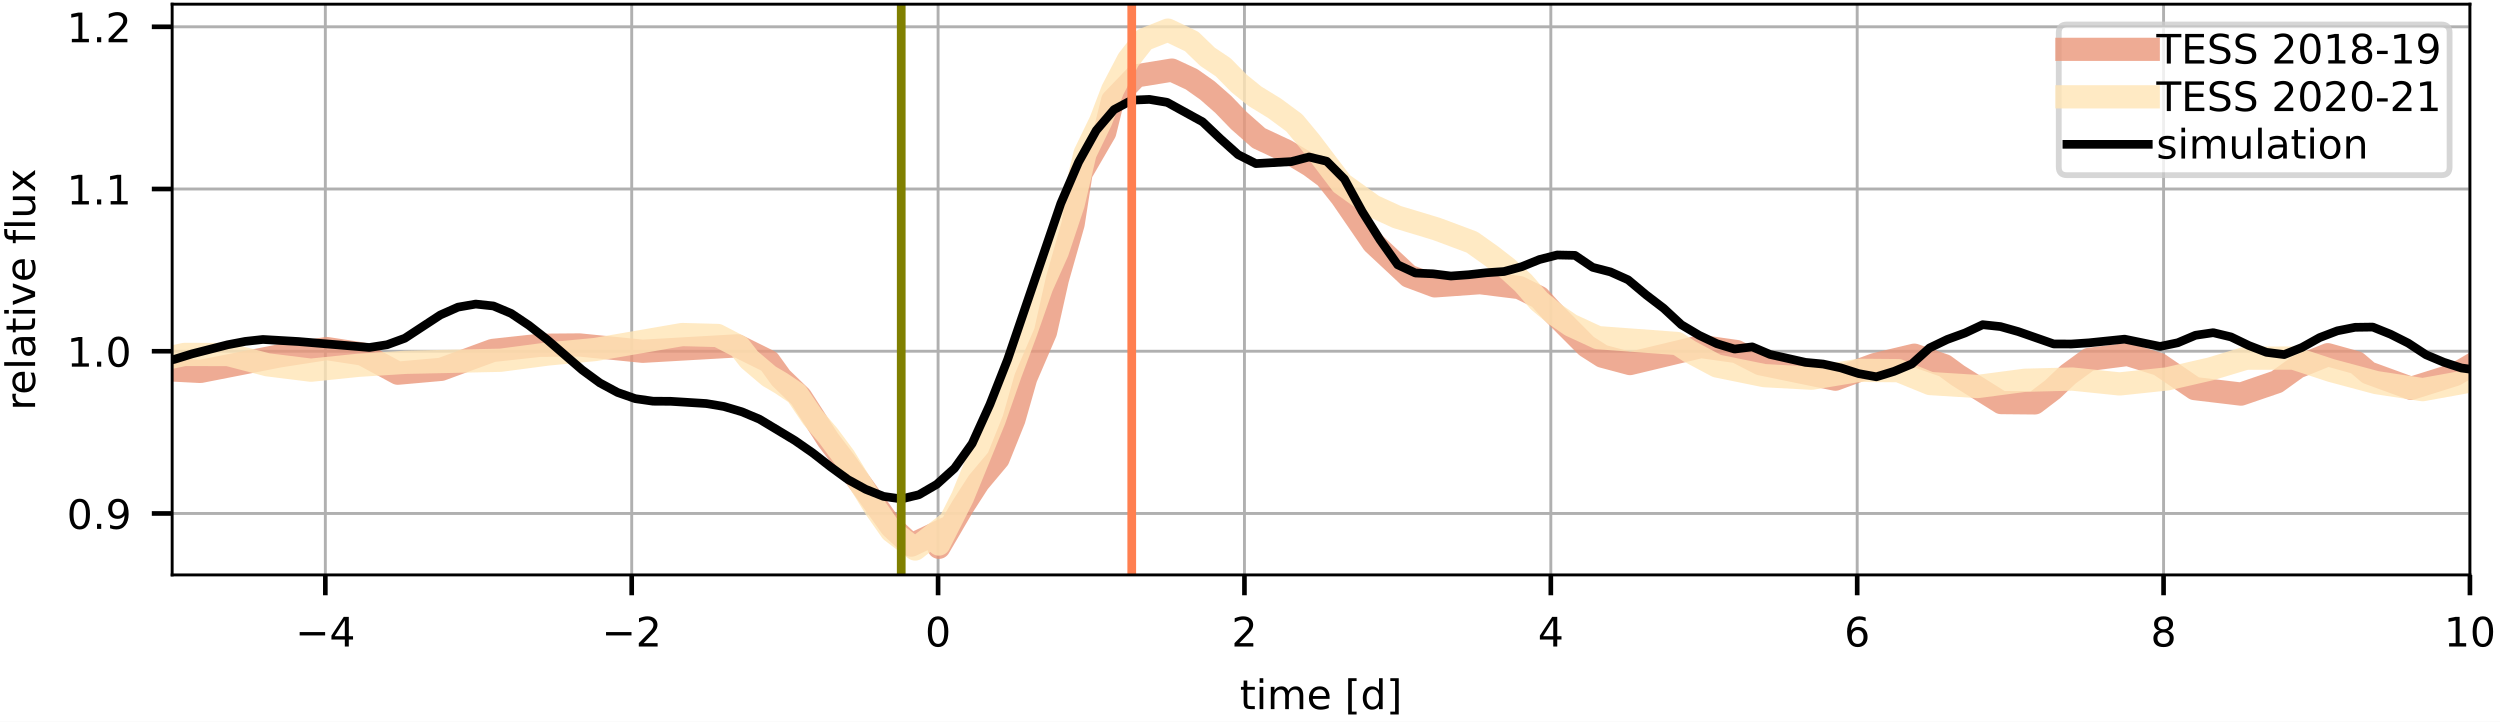
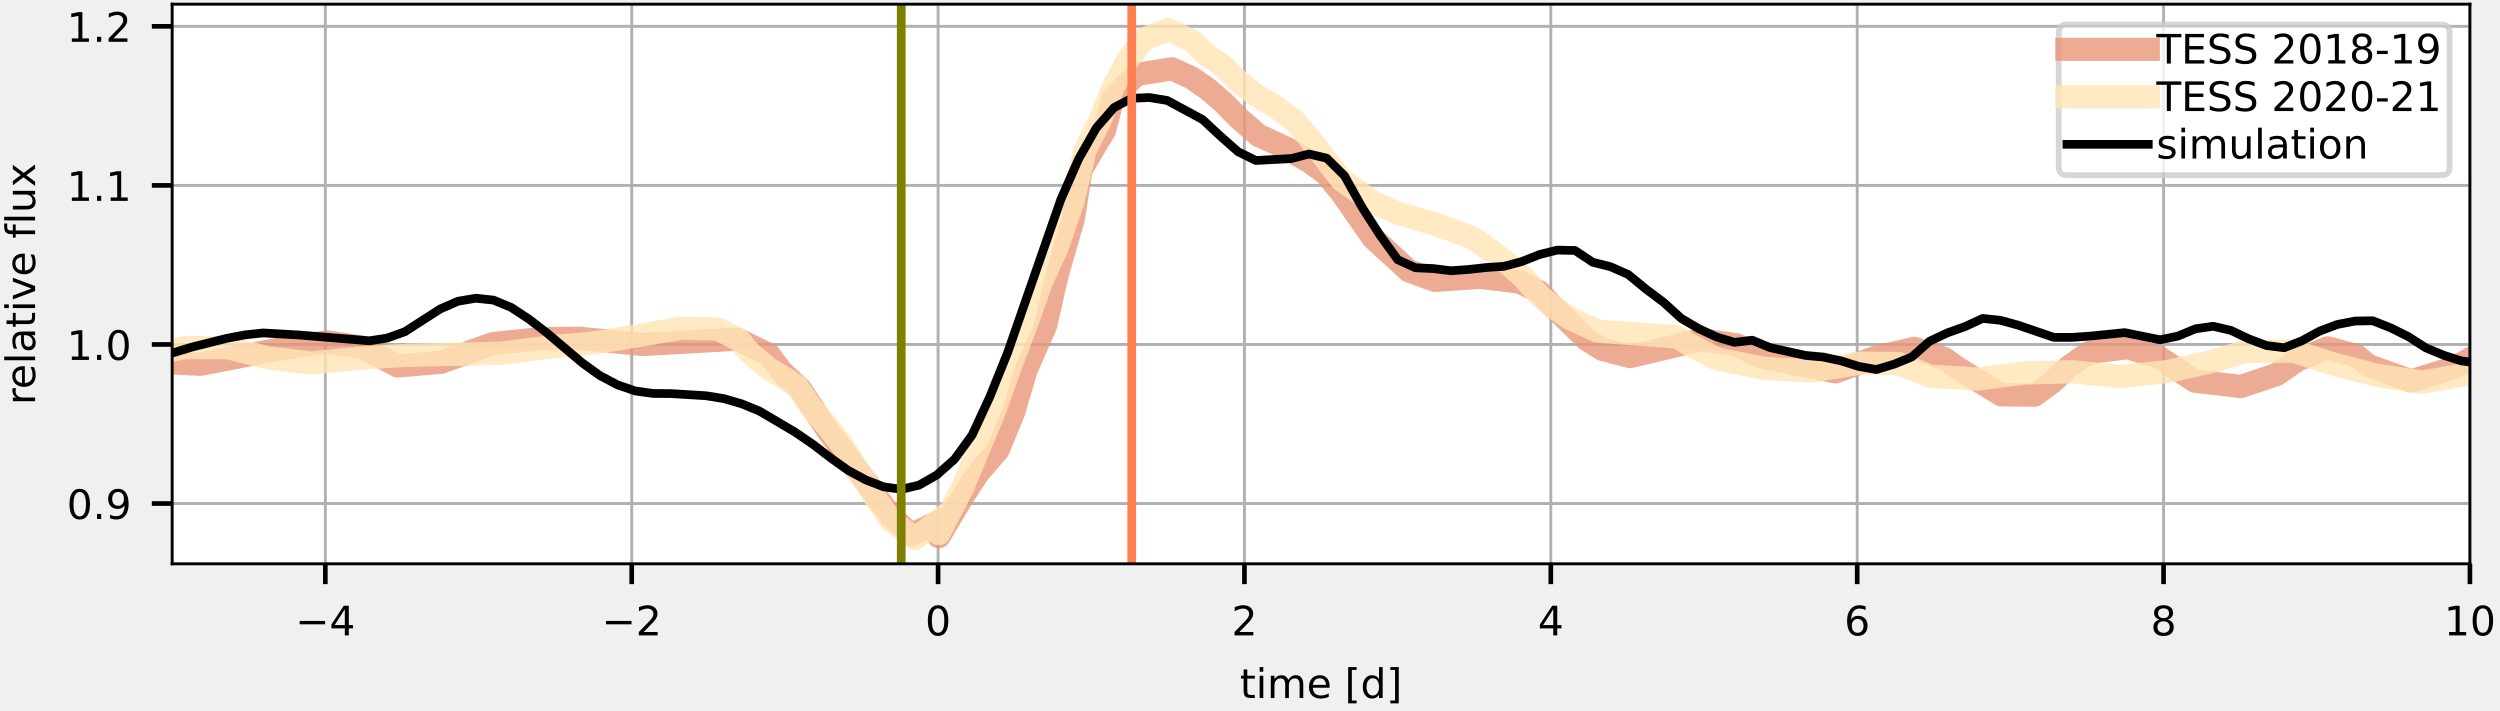
- <svg xmlns="http://www.w3.org/2000/svg" xmlns:xlink="http://www.w3.org/1999/xlink" width="430.234pt" height="124.21pt" viewBox="0 0 430.234 124.21" version="1.1">
+ <svg xmlns="http://www.w3.org/2000/svg" xmlns:xlink="http://www.w3.org/1999/xlink" width="430.234pt" height="122.296pt" viewBox="0 0 430.234 122.296" version="1.1">
  <defs>
    <style type="text/css">*{stroke-linejoin: round; stroke-linecap: butt}</style>
  </defs>
  <g id="figure_1">
    <g id="patch_1">
-       <path d="M 0 124.21  L 430.234 124.21  L 430.234 0  L 0 0  z " style="fill: #ffffff" />
+       <path d="M 0 122.296  L 430.234 122.296  L 430.234 0  L 0 0  L 0 122.296  z " style="fill: none" />
    </g>
    <g id="axes_1">
      <g id="patch_2">
-         <path d="M 29.627 98.94  L 425.06 98.94  L 425.06 0.72  L 29.627 0.72  z " style="fill: #ffffff" />
+         <path d="M 29.627 97.027  L 425.06 97.027  L 425.06 0.72  L 29.627 0.72  z " style="fill: #ffffff" />
      </g>
      <g id="matplotlib.axis_1">
        <g id="xtick_1">
          <g id="line2d_1">
-             <path d="M 55.989 98.94  L 55.989 0.72  " clip-path="url(#pe38340021d)" style="fill: none; stroke: #b0b0b0; stroke-width: 0.5; stroke-linecap: square" />
+             <path d="M 55.989 97.027  L 55.989 0.72  " clip-path="url(#pa083cf93aa)" style="fill: none; stroke: #b0b0b0; stroke-width: 0.5; stroke-linecap: square" />
          </g>
          <g id="line2d_2">
            <defs>
-               <path id="me017153f04" d="M 0 0  L 0 3.5  " style="stroke: #000000; stroke-width: 0.8" />
-             </defs>
-             <g>
-               <use xlink:href="#me017153f04" x="55.989" y="98.94" style="stroke: #000000; stroke-width: 0.8" />
+               <path id="m43f99564e6" d="M 0 0  L 0 3.5  " style="stroke: #000000; stroke-width: 0.8" />
+             </defs>
+             <g>
+               <use xlink:href="#m43f99564e6" x="55.989" y="97.027" style="stroke: #000000; stroke-width: 0.8" />
            </g>
          </g>
          <g id="text_1">
-             <g transform="translate(50.82931 111.2594) scale(0.07 -0.07)">
+             <g transform="translate(50.82931 109.346) scale(0.07 -0.07)">
              <defs>
                <path id="DejaVuSans-2212" d="M 678 2272  L 4684 2272  L 4684 1741  L 678 1741  L 678 2272  z " transform="scale(0.015625)" />
                <path id="DejaVuSans-34" d="M 2419 4116  L 825 1625  L 2419 1625  L 2419 4116  z M 2253 4666  L 3047 4666  L 3047 1625  L 3713 1625  L 3713 1100  L 3047 1100  L 3047 0  L 2419 0  L 2419 1100  L 313 1100  L 313 1709  L 2253 4666  z " transform="scale(0.015625)" />
              </defs>
              <use xlink:href="#DejaVuSans-2212" />
              <use xlink:href="#DejaVuSans-34" x="83.789" />
            </g>
          </g>
        </g>
        <g id="xtick_2">
          <g id="line2d_3">
-             <path d="M 108.713 98.94  L 108.713 0.72  " clip-path="url(#pe38340021d)" style="fill: none; stroke: #b0b0b0; stroke-width: 0.5; stroke-linecap: square" />
+             <path d="M 108.713 97.027  L 108.713 0.72  " clip-path="url(#pa083cf93aa)" style="fill: none; stroke: #b0b0b0; stroke-width: 0.5; stroke-linecap: square" />
          </g>
          <g id="line2d_4">
            <g>
-               <use xlink:href="#me017153f04" x="108.713" y="98.94" style="stroke: #000000; stroke-width: 0.8" />
+               <use xlink:href="#m43f99564e6" x="108.713" y="97.027" style="stroke: #000000; stroke-width: 0.8" />
            </g>
          </g>
          <g id="text_2">
-             <g transform="translate(103.5537 111.2594) scale(0.07 -0.07)">
+             <g transform="translate(103.5537 109.346) scale(0.07 -0.07)">
              <defs>
                <path id="DejaVuSans-32" d="M 1228 531  L 3431 531  L 3431 0  L 469 0  L 469 531  Q 828 903 1448 1529  Q 2069 2156 2228 2338  Q 2531 2678 2651 2914  Q 2772 3150 2772 3378  Q 2772 3750 2511 3984  Q 2250 4219 1831 4219  Q 1534 4219 1204 4116  Q 875 4013 500 3803  L 500 4441  Q 881 4594 1212 4672  Q 1544 4750 1819 4750  Q 2544 4750 2975 4387  Q 3406 4025 3406 3419  Q 3406 3131 3298 2873  Q 3191 2616 2906 2266  Q 2828 2175 2409 1742  Q 1991 1309 1228 531  z " transform="scale(0.015625)" />
              </defs>
              <use xlink:href="#DejaVuSans-2212" />
              <use xlink:href="#DejaVuSans-32" x="83.789" />
            </g>
          </g>
        </g>
        <g id="xtick_3">
          <g id="line2d_5">
-             <path d="M 161.438 98.94  L 161.438 0.72  " clip-path="url(#pe38340021d)" style="fill: none; stroke: #b0b0b0; stroke-width: 0.5; stroke-linecap: square" />
+             <path d="M 161.438 97.027  L 161.438 0.72  " clip-path="url(#pa083cf93aa)" style="fill: none; stroke: #b0b0b0; stroke-width: 0.5; stroke-linecap: square" />
          </g>
          <g id="line2d_6">
            <g>
-               <use xlink:href="#me017153f04" x="161.438" y="98.94" style="stroke: #000000; stroke-width: 0.8" />
+               <use xlink:href="#m43f99564e6" x="161.438" y="97.027" style="stroke: #000000; stroke-width: 0.8" />
            </g>
          </g>
          <g id="text_3">
-             <g transform="translate(159.211 111.2594) scale(0.07 -0.07)">
+             <g transform="translate(159.211 109.346) scale(0.07 -0.07)">
              <defs>
                <path id="DejaVuSans-30" d="M 2034 4250  Q 1547 4250 1301 3770  Q 1056 3291 1056 2328  Q 1056 1369 1301 889  Q 1547 409 2034 409  Q 2525 409 2770 889  Q 3016 1369 3016 2328  Q 3016 3291 2770 3770  Q 2525 4250 2034 4250  z M 2034 4750  Q 2819 4750 3233 4129  Q 3647 3509 3647 2328  Q 3647 1150 3233 529  Q 2819 -91 2034 -91  Q 1250 -91 836 529  Q 422 1150 422 2328  Q 422 3509 836 4129  Q 1250 4750 2034 4750  z " transform="scale(0.015625)" />
              </defs>
              <use xlink:href="#DejaVuSans-30" />
            </g>
          </g>
        </g>
        <g id="xtick_4">
          <g id="line2d_7">
-             <path d="M 214.162 98.94  L 214.162 0.72  " clip-path="url(#pe38340021d)" style="fill: none; stroke: #b0b0b0; stroke-width: 0.5; stroke-linecap: square" />
+             <path d="M 214.162 97.027  L 214.162 0.72  " clip-path="url(#pa083cf93aa)" style="fill: none; stroke: #b0b0b0; stroke-width: 0.5; stroke-linecap: square" />
          </g>
          <g id="line2d_8">
            <g>
-               <use xlink:href="#me017153f04" x="214.162" y="98.94" style="stroke: #000000; stroke-width: 0.8" />
+               <use xlink:href="#m43f99564e6" x="214.162" y="97.027" style="stroke: #000000; stroke-width: 0.8" />
            </g>
          </g>
          <g id="text_4">
-             <g transform="translate(211.9354 111.2594) scale(0.07 -0.07)">
+             <g transform="translate(211.9354 109.346) scale(0.07 -0.07)">
              <use xlink:href="#DejaVuSans-32" />
            </g>
          </g>
        </g>
        <g id="xtick_5">
          <g id="line2d_9">
-             <path d="M 266.887 98.94  L 266.887 0.72  " clip-path="url(#pe38340021d)" style="fill: none; stroke: #b0b0b0; stroke-width: 0.5; stroke-linecap: square" />
+             <path d="M 266.887 97.027  L 266.887 0.72  " clip-path="url(#pa083cf93aa)" style="fill: none; stroke: #b0b0b0; stroke-width: 0.5; stroke-linecap: square" />
          </g>
          <g id="line2d_10">
            <g>
-               <use xlink:href="#me017153f04" x="266.887" y="98.94" style="stroke: #000000; stroke-width: 0.8" />
+               <use xlink:href="#m43f99564e6" x="266.887" y="97.027" style="stroke: #000000; stroke-width: 0.8" />
            </g>
          </g>
          <g id="text_5">
-             <g transform="translate(264.6598 111.2594) scale(0.07 -0.07)">
+             <g transform="translate(264.6598 109.346) scale(0.07 -0.07)">
              <use xlink:href="#DejaVuSans-34" />
            </g>
          </g>
        </g>
        <g id="xtick_6">
          <g id="line2d_11">
-             <path d="M 319.611 98.94  L 319.611 0.72  " clip-path="url(#pe38340021d)" style="fill: none; stroke: #b0b0b0; stroke-width: 0.5; stroke-linecap: square" />
+             <path d="M 319.611 97.027  L 319.611 0.72  " clip-path="url(#pa083cf93aa)" style="fill: none; stroke: #b0b0b0; stroke-width: 0.5; stroke-linecap: square" />
          </g>
          <g id="line2d_12">
            <g>
-               <use xlink:href="#me017153f04" x="319.611" y="98.94" style="stroke: #000000; stroke-width: 0.8" />
+               <use xlink:href="#m43f99564e6" x="319.611" y="97.027" style="stroke: #000000; stroke-width: 0.8" />
            </g>
          </g>
          <g id="text_6">
-             <g transform="translate(317.3843 111.2594) scale(0.07 -0.07)">
+             <g transform="translate(317.3843 109.346) scale(0.07 -0.07)">
              <defs>
                <path id="DejaVuSans-36" d="M 2113 2584  Q 1688 2584 1439 2293  Q 1191 2003 1191 1497  Q 1191 994 1439 701  Q 1688 409 2113 409  Q 2538 409 2786 701  Q 3034 994 3034 1497  Q 3034 2003 2786 2293  Q 2538 2584 2113 2584  z M 3366 4563  L 3366 3988  Q 3128 4100 2886 4159  Q 2644 4219 2406 4219  Q 1781 4219 1451 3797  Q 1122 3375 1075 2522  Q 1259 2794 1537 2939  Q 1816 3084 2150 3084  Q 2853 3084 3261 2657  Q 3669 2231 3669 1497  Q 3669 778 3244 343  Q 2819 -91 2113 -91  Q 1303 -91 875 529  Q 447 1150 447 2328  Q 447 3434 972 4092  Q 1497 4750 2381 4750  Q 2619 4750 2861 4703  Q 3103 4656 3366 4563  z " transform="scale(0.015625)" />
              </defs>
              <use xlink:href="#DejaVuSans-36" />
            </g>
          </g>
        </g>
        <g id="xtick_7">
          <g id="line2d_13">
-             <path d="M 372.336 98.94  L 372.336 0.72  " clip-path="url(#pe38340021d)" style="fill: none; stroke: #b0b0b0; stroke-width: 0.5; stroke-linecap: square" />
+             <path d="M 372.336 97.027  L 372.336 0.72  " clip-path="url(#pa083cf93aa)" style="fill: none; stroke: #b0b0b0; stroke-width: 0.5; stroke-linecap: square" />
          </g>
          <g id="line2d_14">
            <g>
-               <use xlink:href="#me017153f04" x="372.336" y="98.94" style="stroke: #000000; stroke-width: 0.8" />
+               <use xlink:href="#m43f99564e6" x="372.336" y="97.027" style="stroke: #000000; stroke-width: 0.8" />
            </g>
          </g>
          <g id="text_7">
-             <g transform="translate(370.1087 111.2594) scale(0.07 -0.07)">
+             <g transform="translate(370.1087 109.346) scale(0.07 -0.07)">
              <defs>
                <path id="DejaVuSans-38" d="M 2034 2216  Q 1584 2216 1326 1975  Q 1069 1734 1069 1313  Q 1069 891 1326 650  Q 1584 409 2034 409  Q 2484 409 2743 651  Q 3003 894 3003 1313  Q 3003 1734 2745 1975  Q 2488 2216 2034 2216  z M 1403 2484  Q 997 2584 770 2862  Q 544 3141 544 3541  Q 544 4100 942 4425  Q 1341 4750 2034 4750  Q 2731 4750 3128 4425  Q 3525 4100 3525 3541  Q 3525 3141 3298 2862  Q 3072 2584 2669 2484  Q 3125 2378 3379 2068  Q 3634 1759 3634 1313  Q 3634 634 3220 271  Q 2806 -91 2034 -91  Q 1263 -91 848 271  Q 434 634 434 1313  Q 434 1759 690 2068  Q 947 2378 1403 2484  z M 1172 3481  Q 1172 3119 1398 2916  Q 1625 2713 2034 2713  Q 2441 2713 2670 2916  Q 2900 3119 2900 3481  Q 2900 3844 2670 4047  Q 2441 4250 2034 4250  Q 1625 4250 1398 4047  Q 1172 3844 1172 3481  z " transform="scale(0.015625)" />
              </defs>
              <use xlink:href="#DejaVuSans-38" />
            </g>
          </g>
        </g>
        <g id="xtick_8">
          <g id="line2d_15">
-             <path d="M 425.06 98.94  L 425.06 0.72  " clip-path="url(#pe38340021d)" style="fill: none; stroke: #b0b0b0; stroke-width: 0.5; stroke-linecap: square" />
+             <path d="M 425.06 97.027  L 425.06 0.72  " clip-path="url(#pa083cf93aa)" style="fill: none; stroke: #b0b0b0; stroke-width: 0.5; stroke-linecap: square" />
          </g>
          <g id="line2d_16">
            <g>
-               <use xlink:href="#me017153f04" x="425.06" y="98.94" style="stroke: #000000; stroke-width: 0.8" />
+               <use xlink:href="#m43f99564e6" x="425.06" y="97.027" style="stroke: #000000; stroke-width: 0.8" />
            </g>
          </g>
          <g id="text_8">
-             <g transform="translate(420.6062 111.2594) scale(0.07 -0.07)">
+             <g transform="translate(420.6062 109.346) scale(0.07 -0.07)">
              <defs>
                <path id="DejaVuSans-31" d="M 794 531  L 1825 531  L 1825 4091  L 703 3866  L 703 4441  L 1819 4666  L 2450 4666  L 2450 531  L 3481 531  L 3481 0  L 794 0  L 794 531  z " transform="scale(0.015625)" />
              </defs>
              <use xlink:href="#DejaVuSans-31" />
              <use xlink:href="#DejaVuSans-30" x="63.623" />
            </g>
          </g>
        </g>
        <g id="text_9">
-           <g transform="translate(213.3708 122.0341) scale(0.07 -0.07)">
+           <g transform="translate(213.3708 120.1207) scale(0.07 -0.07)">
            <defs>
              <path id="DejaVuSans-74" d="M 1172 4494  L 1172 3500  L 2356 3500  L 2356 3053  L 1172 3053  L 1172 1153  Q 1172 725 1289 603  Q 1406 481 1766 481  L 2356 481  L 2356 0  L 1766 0  Q 1100 0 847 248  Q 594 497 594 1153  L 594 3053  L 172 3053  L 172 3500  L 594 3500  L 594 4494  L 1172 4494  z " transform="scale(0.015625)" />
              <path id="DejaVuSans-69" d="M 603 3500  L 1178 3500  L 1178 0  L 603 0  L 603 3500  z M 603 4863  L 1178 4863  L 1178 4134  L 603 4134  L 603 4863  z " transform="scale(0.015625)" />
              <path id="DejaVuSans-6d" d="M 3328 2828  Q 3544 3216 3844 3400  Q 4144 3584 4550 3584  Q 5097 3584 5394 3201  Q 5691 2819 5691 2113  L 5691 0  L 5113 0  L 5113 2094  Q 5113 2597 4934 2840  Q 4756 3084 4391 3084  Q 3944 3084 3684 2787  Q 3425 2491 3425 1978  L 3425 0  L 2847 0  L 2847 2094  Q 2847 2600 2669 2842  Q 2491 3084 2119 3084  Q 1678 3084 1418 2786  Q 1159 2488 1159 1978  L 1159 0  L 581 0  L 581 3500  L 1159 3500  L 1159 2956  Q 1356 3278 1631 3431  Q 1906 3584 2284 3584  Q 2666 3584 2933 3390  Q 3200 3197 3328 2828  z " transform="scale(0.015625)" />
              <path id="DejaVuSans-65" d="M 3597 1894  L 3597 1613  L 953 1613  Q 991 1019 1311 708  Q 1631 397 2203 397  Q 2534 397 2845 478  Q 3156 559 3463 722  L 3463 178  Q 3153 47 2828 -22  Q 2503 -91 2169 -91  Q 1331 -91 842 396  Q 353 884 353 1716  Q 353 2575 817 3079  Q 1281 3584 2069 3584  Q 2775 3584 3186 3129  Q 3597 2675 3597 1894  z M 3022 2063  Q 3016 2534 2758 2815  Q 2500 3097 2075 3097  Q 1594 3097 1305 2825  Q 1016 2553 972 2059  L 3022 2063  z " transform="scale(0.015625)" />
              <path id="DejaVuSans-20" transform="scale(0.015625)" />
              <path id="DejaVuSans-5b" d="M 550 4863  L 1875 4863  L 1875 4416  L 1125 4416  L 1125 -397  L 1875 -397  L 1875 -844  L 550 -844  L 550 4863  z " transform="scale(0.015625)" />
              <path id="DejaVuSans-64" d="M 2906 2969  L 2906 4863  L 3481 4863  L 3481 0  L 2906 0  L 2906 525  Q 2725 213 2448 61  Q 2172 -91 1784 -91  Q 1150 -91 751 415  Q 353 922 353 1747  Q 353 2572 751 3078  Q 1150 3584 1784 3584  Q 2172 3584 2448 3432  Q 2725 3281 2906 2969  z M 947 1747  Q 947 1113 1208 752  Q 1469 391 1925 391  Q 2381 391 2643 752  Q 2906 1113 2906 1747  Q 2906 2381 2643 2742  Q 2381 3103 1925 3103  Q 1469 3103 1208 2742  Q 947 2381 947 1747  z " transform="scale(0.015625)" />
              <path id="DejaVuSans-5d" d="M 1947 4863  L 1947 -844  L 622 -844  L 622 -397  L 1369 -397  L 1369 4416  L 622 4416  L 622 4863  L 1947 4863  z " transform="scale(0.015625)" />
            </defs>
            <use xlink:href="#DejaVuSans-74" />
            <use xlink:href="#DejaVuSans-69" x="39.209" />
            <use xlink:href="#DejaVuSans-6d" x="66.992" />
            <use xlink:href="#DejaVuSans-65" x="164.404" />
            <use xlink:href="#DejaVuSans-20" x="225.928" />
            <use xlink:href="#DejaVuSans-5b" x="257.715" />
            <use xlink:href="#DejaVuSans-64" x="296.729" />
            <use xlink:href="#DejaVuSans-5d" x="360.205" />
          </g>
        </g>
      </g>
      <g id="matplotlib.axis_2">
        <g id="ytick_1">
          <g id="line2d_17">
-             <path d="M 29.627 88.361  L 425.06 88.361  " clip-path="url(#pe38340021d)" style="fill: none; stroke: #b0b0b0; stroke-width: 0.5; stroke-linecap: square" />
+             <path d="M 29.627 86.653  L 425.06 86.653  " clip-path="url(#pa083cf93aa)" style="fill: none; stroke: #b0b0b0; stroke-width: 0.5; stroke-linecap: square" />
          </g>
          <g id="line2d_18">
            <defs>
-               <path id="m026e26e208" d="M 0 0  L -3.5 0  " style="stroke: #000000; stroke-width: 0.8" />
-             </defs>
-             <g>
-               <use xlink:href="#m026e26e208" x="29.627" y="88.361" style="stroke: #000000; stroke-width: 0.8" />
+               <path id="m5608a34078" d="M 0 0  L -3.5 0  " style="stroke: #000000; stroke-width: 0.8" />
+             </defs>
+             <g>
+               <use xlink:href="#m5608a34078" x="29.627" y="86.653" style="stroke: #000000; stroke-width: 0.8" />
            </g>
          </g>
          <g id="text_10">
-             <g transform="translate(11.49469 91.02003) scale(0.07 -0.07)">
+             <g transform="translate(11.49469 89.31275) scale(0.07 -0.07)">
              <defs>
                <path id="DejaVuSans-2e" d="M 684 794  L 1344 794  L 1344 0  L 684 0  L 684 794  z " transform="scale(0.015625)" />
                <path id="DejaVuSans-39" d="M 703 97  L 703 672  Q 941 559 1184 500  Q 1428 441 1663 441  Q 2288 441 2617 861  Q 2947 1281 2994 2138  Q 2813 1869 2534 1725  Q 2256 1581 1919 1581  Q 1219 1581 811 2004  Q 403 2428 403 3163  Q 403 3881 828 4315  Q 1253 4750 1959 4750  Q 2769 4750 3195 4129  Q 3622 3509 3622 2328  Q 3622 1225 3098 567  Q 2575 -91 1691 -91  Q 1453 -91 1209 -44  Q 966 3 703 97  z M 1959 2075  Q 2384 2075 2632 2365  Q 2881 2656 2881 3163  Q 2881 3666 2632 3958  Q 2384 4250 1959 4250  Q 1534 4250 1286 3958  Q 1038 3666 1038 3163  Q 1038 2656 1286 2365  Q 1534 2075 1959 2075  z " transform="scale(0.015625)" />
              </defs>
              <use xlink:href="#DejaVuSans-30" />
              <use xlink:href="#DejaVuSans-2e" x="63.623" />
              <use xlink:href="#DejaVuSans-39" x="95.41" />
            </g>
          </g>
        </g>
        <g id="ytick_2">
          <g id="line2d_19">
-             <path d="M 29.627 60.444  L 425.06 60.444  " clip-path="url(#pe38340021d)" style="fill: none; stroke: #b0b0b0; stroke-width: 0.5; stroke-linecap: square" />
+             <path d="M 29.627 59.28  L 425.06 59.28  " clip-path="url(#pa083cf93aa)" style="fill: none; stroke: #b0b0b0; stroke-width: 0.5; stroke-linecap: square" />
          </g>
          <g id="line2d_20">
            <g>
-               <use xlink:href="#m026e26e208" x="29.627" y="60.444" style="stroke: #000000; stroke-width: 0.8" />
+               <use xlink:href="#m5608a34078" x="29.627" y="59.28" style="stroke: #000000; stroke-width: 0.8" />
            </g>
          </g>
          <g id="text_11">
-             <g transform="translate(11.49469 63.10303) scale(0.07 -0.07)">
+             <g transform="translate(11.49469 61.93958) scale(0.07 -0.07)">
              <use xlink:href="#DejaVuSans-31" />
              <use xlink:href="#DejaVuSans-2e" x="63.623" />
              <use xlink:href="#DejaVuSans-30" x="95.41" />
            </g>
          </g>
        </g>
        <g id="ytick_3">
          <g id="line2d_21">
-             <path d="M 29.627 32.527  L 425.06 32.527  " clip-path="url(#pe38340021d)" style="fill: none; stroke: #b0b0b0; stroke-width: 0.5; stroke-linecap: square" />
+             <path d="M 29.627 31.907  L 425.06 31.907  " clip-path="url(#pa083cf93aa)" style="fill: none; stroke: #b0b0b0; stroke-width: 0.5; stroke-linecap: square" />
          </g>
          <g id="line2d_22">
            <g>
-               <use xlink:href="#m026e26e208" x="29.627" y="32.527" style="stroke: #000000; stroke-width: 0.8" />
+               <use xlink:href="#m5608a34078" x="29.627" y="31.907" style="stroke: #000000; stroke-width: 0.8" />
            </g>
          </g>
          <g id="text_12">
-             <g transform="translate(11.49469 35.18603) scale(0.07 -0.07)">
+             <g transform="translate(11.49469 34.56642) scale(0.07 -0.07)">
              <use xlink:href="#DejaVuSans-31" />
              <use xlink:href="#DejaVuSans-2e" x="63.623" />
              <use xlink:href="#DejaVuSans-31" x="95.41" />
            </g>
          </g>
        </g>
        <g id="ytick_4">
          <g id="line2d_23">
-             <path d="M 29.627 4.61  L 425.06 4.61  " clip-path="url(#pe38340021d)" style="fill: none; stroke: #b0b0b0; stroke-width: 0.5; stroke-linecap: square" />
+             <path d="M 29.627 4.534  L 425.06 4.534  " clip-path="url(#pa083cf93aa)" style="fill: none; stroke: #b0b0b0; stroke-width: 0.5; stroke-linecap: square" />
          </g>
          <g id="line2d_24">
            <g>
-               <use xlink:href="#m026e26e208" x="29.627" y="4.61" style="stroke: #000000; stroke-width: 0.8" />
+               <use xlink:href="#m5608a34078" x="29.627" y="4.534" style="stroke: #000000; stroke-width: 0.8" />
            </g>
          </g>
          <g id="text_13">
-             <g transform="translate(11.49469 7.269022) scale(0.07 -0.07)">
+             <g transform="translate(11.49469 7.193251) scale(0.07 -0.07)">
              <use xlink:href="#DejaVuSans-31" />
              <use xlink:href="#DejaVuSans-2e" x="63.623" />
              <use xlink:href="#DejaVuSans-32" x="95.41" />
            </g>
          </g>
        </g>
        <g id="text_14">
-           <g transform="translate(6.038906 70.63719) rotate(-90) scale(0.07 -0.07)">
+           <g transform="translate(6.038906 69.6805) rotate(-90) scale(0.07 -0.07)">
            <defs>
              <path id="DejaVuSans-72" d="M 2631 2963  Q 2534 3019 2420 3045  Q 2306 3072 2169 3072  Q 1681 3072 1420 2755  Q 1159 2438 1159 1844  L 1159 0  L 581 0  L 581 3500  L 1159 3500  L 1159 2956  Q 1341 3275 1631 3429  Q 1922 3584 2338 3584  Q 2397 3584 2469 3576  Q 2541 3569 2628 3553  L 2631 2963  z " transform="scale(0.015625)" />
              <path id="DejaVuSans-6c" d="M 603 4863  L 1178 4863  L 1178 0  L 603 0  L 603 4863  z " transform="scale(0.015625)" />
              <path id="DejaVuSans-61" d="M 2194 1759  Q 1497 1759 1228 1600  Q 959 1441 959 1056  Q 959 750 1161 570  Q 1363 391 1709 391  Q 2188 391 2477 730  Q 2766 1069 2766 1631  L 2766 1759  L 2194 1759  z M 3341 1997  L 3341 0  L 2766 0  L 2766 531  Q 2569 213 2275 61  Q 1981 -91 1556 -91  Q 1019 -91 701 211  Q 384 513 384 1019  Q 384 1609 779 1909  Q 1175 2209 1959 2209  L 2766 2209  L 2766 2266  Q 2766 2663 2505 2880  Q 2244 3097 1772 3097  Q 1472 3097 1187 3025  Q 903 2953 641 2809  L 641 3341  Q 956 3463 1253 3523  Q 1550 3584 1831 3584  Q 2591 3584 2966 3190  Q 3341 2797 3341 1997  z " transform="scale(0.015625)" />
              <path id="DejaVuSans-76" d="M 191 3500  L 800 3500  L 1894 563  L 2988 3500  L 3597 3500  L 2284 0  L 1503 0  L 191 3500  z " transform="scale(0.015625)" />
              <path id="DejaVuSans-66" d="M 2375 4863  L 2375 4384  L 1825 4384  Q 1516 4384 1395 4259  Q 1275 4134 1275 3809  L 1275 3500  L 2222 3500  L 2222 3053  L 1275 3053  L 1275 0  L 697 0  L 697 3053  L 147 3053  L 147 3500  L 697 3500  L 697 3744  Q 697 4328 969 4595  Q 1241 4863 1831 4863  L 2375 4863  z " transform="scale(0.015625)" />
              <path id="DejaVuSans-75" d="M 544 1381  L 544 3500  L 1119 3500  L 1119 1403  Q 1119 906 1312 657  Q 1506 409 1894 409  Q 2359 409 2629 706  Q 2900 1003 2900 1516  L 2900 3500  L 3475 3500  L 3475 0  L 2900 0  L 2900 538  Q 2691 219 2414 64  Q 2138 -91 1772 -91  Q 1169 -91 856 284  Q 544 659 544 1381  z M 1991 3584  L 1991 3584  z " transform="scale(0.015625)" />
              <path id="DejaVuSans-78" d="M 3513 3500  L 2247 1797  L 3578 0  L 2900 0  L 1881 1375  L 863 0  L 184 0  L 1544 1831  L 300 3500  L 978 3500  L 1906 2253  L 2834 3500  L 3513 3500  z " transform="scale(0.015625)" />
            </defs>
            <use xlink:href="#DejaVuSans-72" />
            <use xlink:href="#DejaVuSans-65" x="38.863" />
            <use xlink:href="#DejaVuSans-6c" x="100.387" />
            <use xlink:href="#DejaVuSans-61" x="128.17" />
            <use xlink:href="#DejaVuSans-74" x="189.449" />
            <use xlink:href="#DejaVuSans-69" x="228.658" />
            <use xlink:href="#DejaVuSans-76" x="256.441" />
            <use xlink:href="#DejaVuSans-65" x="315.621" />
            <use xlink:href="#DejaVuSans-20" x="377.145" />
            <use xlink:href="#DejaVuSans-66" x="408.932" />
            <use xlink:href="#DejaVuSans-6c" x="444.137" />
            <use xlink:href="#DejaVuSans-75" x="471.92" />
            <use xlink:href="#DejaVuSans-78" x="535.299" />
          </g>
        </g>
      </g>
      <g id="line2d_25">
-         <path d="M -1 63.103  L 5.939 64.669  L 12.056 63.779  L 18.172 62.279  L 26.328 63.497  L 34.483 63.919  L 48.076 61.249  L 56.231 59.984  L 62.348 60.921  L 68.465 64.224  L 75.94 63.558  L 84.776 60.311  L 92.931 59.421  L 99.727 59.363  L 110.601 60.452  L 126.912 59.515  L 132.349 62.209  L 134.388 65.044  L 137.786 68.323  L 142.544 75.726  L 145.262 79.287  L 153.418 90.672  L 156.816 93.811  L 162.932 90.906  L 161.573 94.186  L 165.651 87.205  L 168.369 82.988  L 171.768 78.935  L 174.486 72.189  L 176.525 65.044  L 179.923 57.149  L 181.962 48.083  L 184.68 38.525  L 186.04 29.81  L 190.117 22.782  L 191.477 17.301  L 195.554 13.056  L 201.671 12.065  L 205.069 13.646  L 207.788 15.567  L 210.506 17.957  L 213.225 20.768  L 216.623 23.766  L 221.38 25.996  L 225.458 28.452  L 228.176 30.466  L 230.895 33.887  L 236.332 41.805  L 242.448 47.521  L 246.934 49.198  L 254.682 48.645  L 261.478 49.489  L 264.876 51.175  L 266.915 53.424  L 273.032 59.562  L 275.75 61.295  L 280.507 62.565  L 292.741 59.632  L 298.857 60.499  L 302.935 62.594  L 315.848 65.254  L 322.644 62.748  L 329.44 61.127  L 334.651 62.935  L 336.916 64.599  L 344.392 69.279  L 350.169 69.335  L 353.227 67.011  L 355.946 64.435  L 359.48 61.858  L 366.14 60.998  L 371.577 62.701  L 377.694 66.871  L 385.655 67.821  L 391.83 65.709  L 395.364 63.169  L 400.607 61.044  L 405.558 62.42  L 407.597 64.153  L 414.937 66.833  L 422.549 64.444  L 425.947 62.455  L 431.234 60.877  L 431.234 60.877  " clip-path="url(#pe38340021d)" style="fill: none; stroke: #e9967a; stroke-opacity: 0.8; stroke-width: 4; stroke-linecap: square" />
+         <path d="M -1 61.888  L 5.939 63.423  L 12.056 62.55  L 18.172 61.08  L 26.328 62.275  L 34.483 62.688  L 48.076 60.069  L 56.231 58.829  L 62.348 59.748  L 68.465 62.987  L 75.94 62.334  L 84.776 59.151  L 92.931 58.278  L 99.727 58.22  L 110.601 59.288  L 126.912 58.37  L 132.349 61.011  L 134.388 63.791  L 137.786 67.006  L 142.544 74.265  L 145.262 77.756  L 153.418 88.92  L 156.816 91.998  L 162.932 89.149  L 161.573 92.365  L 165.651 85.52  L 168.369 81.386  L 171.768 77.412  L 174.486 70.796  L 176.525 63.791  L 179.923 56.05  L 181.962 47.16  L 184.68 37.789  L 186.04 29.244  L 190.117 22.353  L 191.477 16.978  L 195.554 12.816  L 201.671 11.844  L 205.069 13.394  L 207.788 15.278  L 210.506 17.621  L 213.225 20.377  L 216.623 23.317  L 221.38 25.503  L 225.458 27.911  L 228.176 29.887  L 230.895 33.24  L 236.332 41.004  L 242.448 46.609  L 246.934 48.254  L 254.682 47.712  L 261.478 48.538  L 264.876 50.192  L 266.915 52.397  L 273.032 58.416  L 275.75 60.115  L 280.507 61.36  L 292.741 58.484  L 298.857 59.334  L 302.935 61.389  L 315.848 63.997  L 322.644 61.539  L 329.44 59.95  L 334.651 61.723  L 336.916 63.354  L 344.392 67.944  L 350.169 67.999  L 353.227 65.72  L 355.946 63.193  L 359.48 60.667  L 366.14 59.824  L 371.577 61.494  L 377.694 65.582  L 385.655 66.514  L 391.83 64.443  L 395.364 61.953  L 400.607 59.869  L 405.558 61.218  L 407.597 62.918  L 414.937 65.545  L 422.549 63.203  L 425.947 61.252  L 431.234 59.705  L 431.234 59.705  " clip-path="url(#pa083cf93aa)" style="fill: none; stroke: #e9967a; stroke-opacity: 0.8; stroke-width: 4; stroke-linecap: square" />
      </g>
      <g id="line2d_26">
-         <path d="M -1 63.825  L -0.177 63.657  L 7.298 62.724  L 15.454 62.935  L 23.609 62.724  L 31.765 60.991  L 39.241 61.014  L 46.037 62.78  L 53.513 63.708  L 61.668 62.865  L 69.824 62.35  L 86.135 61.998  L 94.29 60.921  L 102.446 60.147  L 117.398 57.571  L 123.514 57.735  L 127.252 59.679  L 128.951 61.858  L 132.349 64.739  L 134.388 65.934  L 137.107 67.761  L 139.825 71.79  L 142.544 74.976  L 145.262 78.631  L 150.699 87.486  L 153.418 91.375  L 157.495 94.476  L 162.932 90.25  L 161.573 93.624  L 165.651 85.565  L 171.088 72.259  L 173.806 64.481  L 176.525 57.172  L 179.243 49.395  L 181.962 43.304  L 184.68 35.152  L 186.719 26.437  L 189.438 20.815  L 191.477 15.473  L 194.195 10.273  L 196.914 6.806  L 200.991 5.185  L 205.069 7.134  L 207.788 9.757  L 210.506 11.585  L 213.225 14.349  L 215.943 16.551  L 219.341 18.636  L 222.739 21.143  L 225.458 24.422  L 230.895 31.591  L 236.332 35.48  L 240.41 37.344  L 247.206 39.396  L 253.322 41.68  L 256.721 44.1  L 259.439 46.209  L 262.158 48.692  L 264.876 51.831  L 267.595 54.08  L 270.313 55.954  L 274.973 58.103  L 288.663 59.117  L 290.702 60.452  L 295.459 62.982  L 303.615 64.645  L 311.77 65.09  L 319.926 63.732  L 326.722 63.79  L 332.159 66.004  L 340.314 66.519  L 348.47 65.442  L 356.625 65.231  L 364.781 66.074  L 372.936 65.208  L 380.412 63.488  L 386.529 61.647  L 394.684 61.623  L 401.189 63.765  L 408.956 65.844  L 416.918 67.058  L 423.908 65.793  L 431.234 64.255  L 431.234 64.255  " clip-path="url(#pe38340021d)" style="fill: none; stroke: #ffe4b5; stroke-opacity: 0.8; stroke-width: 4; stroke-linecap: square" />
+         <path d="M -1 62.596  L -0.177 62.431  L 7.298 61.517  L 15.454 61.723  L 23.609 61.517  L 31.765 59.817  L 39.241 59.84  L 46.037 61.571  L 53.513 62.481  L 61.668 61.654  L 69.824 61.149  L 86.135 60.804  L 94.29 59.748  L 102.446 58.99  L 117.398 56.463  L 123.514 56.624  L 127.252 58.53  L 128.951 60.667  L 132.349 63.492  L 134.388 64.663  L 137.107 66.455  L 139.825 70.406  L 142.544 73.53  L 145.262 77.113  L 150.699 85.796  L 153.418 89.609  L 157.495 92.649  L 162.932 88.506  L 161.573 91.814  L 165.651 83.912  L 171.088 70.865  L 173.806 63.239  L 176.525 56.073  L 179.243 48.447  L 181.962 42.474  L 184.68 34.481  L 186.719 25.936  L 189.438 20.423  L 191.477 15.186  L 194.195 10.087  L 196.914 6.687  L 200.991 5.098  L 205.069 7.009  L 207.788 9.581  L 210.506 11.373  L 213.225 14.083  L 215.943 16.243  L 219.341 18.287  L 222.739 20.745  L 225.458 23.961  L 230.895 30.989  L 236.332 34.802  L 240.41 36.631  L 247.206 38.643  L 253.322 40.883  L 256.721 43.255  L 259.439 45.323  L 262.158 47.757  L 264.876 50.835  L 267.595 53.041  L 270.313 54.878  L 274.973 56.985  L 288.663 57.979  L 290.702 59.288  L 295.459 61.769  L 303.615 63.4  L 311.77 63.836  L 319.926 62.504  L 326.722 62.562  L 332.159 64.732  L 340.314 65.238  L 348.47 64.181  L 356.625 63.974  L 364.781 64.801  L 372.936 63.951  L 380.412 62.265  L 386.529 60.46  L 394.684 60.437  L 401.189 62.537  L 408.956 64.575  L 416.918 65.766  L 423.908 64.526  L 431.234 63.018  L 431.234 63.018  " clip-path="url(#pa083cf93aa)" style="fill: none; stroke: #ffe4b5; stroke-opacity: 0.8; stroke-width: 4; stroke-linecap: square" />
      </g>
      <g id="line2d_27">
-         <path d="M -1 65.618  L -0.516 65.919  L 2.534 67.506  L 5.596 68.435  L 8.646 68.516  L 11.696 67.775  L 17.796 64.733  L 20.839 63.468  L 23.896 62.865  L 26.945 62.501  L 29.995 61.843  L 33.045 60.898  L 39.158 59.336  L 42.208 58.754  L 45.256 58.42  L 51.355 58.774  L 63.566 59.8  L 66.616 59.326  L 69.666 58.211  L 75.766 54.21  L 78.817 52.859  L 81.867 52.329  L 84.917 52.656  L 87.967 53.939  L 91.018 55.984  L 94.08 58.381  L 100.18 63.659  L 103.23 65.896  L 106.28 67.539  L 109.33 68.606  L 112.379 69.044  L 115.429 69.063  L 121.528 69.446  L 124.592 69.955  L 127.643 70.858  L 130.693 72.136  L 136.797 75.811  L 139.848 77.934  L 142.9 80.316  L 145.938 82.536  L 148.99 84.211  L 152.043 85.424  L 155.096 85.869  L 158.149 85.137  L 161.201 83.361  L 164.254 80.601  L 167.305 76.325  L 170.357 69.601  L 173.408 61.868  L 182.562 35.007  L 185.613 27.908  L 188.664 22.437  L 191.715 18.864  L 194.765 17.237  L 197.817 17.106  L 200.866 17.619  L 206.966 20.976  L 210.015 23.875  L 213.065 26.613  L 216.127 28.154  L 222.226 27.812  L 225.275 27.015  L 228.323 27.754  L 231.372 30.827  L 234.434 36.42  L 237.483 41.261  L 240.533 45.567  L 243.582 46.984  L 246.639 47.12  L 249.683 47.503  L 252.732 47.281  L 255.785 46.94  L 258.834 46.728  L 261.889 45.893  L 264.938 44.66  L 267.992 43.88  L 271.046 43.946  L 274.089 46.007  L 277.145 46.792  L 280.192 48.16  L 283.242 50.712  L 286.297 53.049  L 289.346 55.881  L 292.408 57.7  L 295.457 59.15  L 298.504 60.071  L 301.553 59.694  L 304.602 60.992  L 310.711 62.364  L 313.761 62.652  L 316.81 63.314  L 319.859 64.291  L 322.908 64.844  L 325.97 63.904  L 329.021 62.63  L 332.071 59.877  L 335.12 58.413  L 338.168 57.305  L 341.217 55.876  L 344.266 56.202  L 347.328 57.065  L 353.424 59.191  L 356.473 59.203  L 359.522 58.997  L 365.633 58.367  L 371.731 59.621  L 374.781 58.986  L 377.83 57.698  L 380.88 57.25  L 383.942 57.984  L 386.991 59.456  L 390.041 60.632  L 393.096 61.021  L 396.145 59.8  L 399.194 58.098  L 402.243 56.934  L 405.292 56.33  L 408.341 56.287  L 411.403 57.521  L 414.45 59.055  L 417.499 61.052  L 420.548 62.337  L 423.597 63.331  L 426.66 63.741  L 429.709 63.896  L 431.234 64.087  L 431.234 64.087  " clip-path="url(#pe38340021d)" style="fill: none; stroke: #000000; stroke-width: 1.5; stroke-linecap: square" />
+         <path d="M -1 64.354  L -0.516 64.649  L 2.534 66.205  L 5.596 67.116  L 8.646 67.195  L 11.696 66.468  L 17.796 63.486  L 20.839 62.246  L 23.896 61.654  L 26.945 61.298  L 29.995 60.652  L 33.045 59.726  L 39.158 58.194  L 42.208 57.624  L 45.256 57.296  L 51.355 57.643  L 63.566 58.649  L 66.616 58.185  L 69.666 57.091  L 75.766 53.168  L 78.817 51.843  L 81.867 51.324  L 84.917 51.644  L 87.967 52.902  L 91.018 54.908  L 94.08 57.258  L 100.18 62.433  L 103.23 64.627  L 106.28 66.237  L 109.33 67.283  L 112.379 67.713  L 115.429 67.732  L 121.528 68.107  L 124.592 68.606  L 127.643 69.492  L 130.693 70.745  L 136.797 74.349  L 139.848 76.43  L 142.9 78.766  L 145.938 80.942  L 148.99 82.585  L 152.043 83.774  L 155.096 84.211  L 158.149 83.493  L 161.201 81.751  L 164.254 79.045  L 167.305 74.852  L 170.357 68.259  L 173.408 60.677  L 182.562 34.339  L 185.613 27.378  L 188.664 22.014  L 191.715 18.511  L 194.765 16.915  L 197.817 16.787  L 200.866 17.29  L 206.966 20.581  L 210.015 23.424  L 213.065 26.109  L 216.127 27.62  L 222.226 27.285  L 225.275 26.503  L 228.323 27.227  L 231.372 30.241  L 234.434 35.725  L 237.483 40.471  L 240.533 44.693  L 243.582 46.083  L 246.639 46.216  L 249.683 46.592  L 252.732 46.374  L 255.785 46.039  L 258.834 45.832  L 261.889 45.013  L 264.938 43.804  L 267.992 43.039  L 271.046 43.104  L 274.089 45.125  L 277.145 45.895  L 280.192 47.236  L 283.242 49.739  L 286.297 52.03  L 289.346 54.806  L 292.408 56.59  L 295.457 58.012  L 298.504 58.915  L 301.553 58.546  L 304.602 59.818  L 310.711 61.164  L 313.761 61.446  L 316.81 62.094  L 319.859 63.053  L 322.908 63.594  L 325.97 62.674  L 329.021 61.424  L 332.071 58.725  L 335.12 57.289  L 338.168 56.203  L 341.217 54.801  L 344.266 55.121  L 347.328 55.967  L 353.424 58.052  L 356.473 58.063  L 359.522 57.862  L 365.633 57.244  L 371.731 58.474  L 374.781 57.851  L 377.83 56.588  L 380.88 56.149  L 383.942 56.868  L 386.991 58.312  L 390.041 59.465  L 393.096 59.846  L 396.145 58.649  L 399.194 56.981  L 402.243 55.839  L 405.292 55.247  L 408.341 55.204  L 411.403 56.415  L 414.45 57.919  L 417.499 59.877  L 420.548 61.137  L 423.597 62.111  L 426.66 62.513  L 431.234 62.852  L 431.234 62.852  " clip-path="url(#pa083cf93aa)" style="fill: none; stroke: #000000; stroke-width: 1.5; stroke-linecap: square" />
      </g>
      <g id="line2d_28">
-         <path d="M 155.096 98.94  L 155.096 0.72  " clip-path="url(#pe38340021d)" style="fill: none; stroke: #808000; stroke-width: 1.5; stroke-linecap: square" />
+         <path d="M 155.096 97.027  L 155.096 0.72  " clip-path="url(#pa083cf93aa)" style="fill: none; stroke: #808000; stroke-width: 1.5; stroke-linecap: square" />
      </g>
      <g id="line2d_29">
-         <path d="M 194.765 98.94  L 194.765 0.72  " clip-path="url(#pe38340021d)" style="fill: none; stroke: #ff7f50; stroke-width: 1.5; stroke-linecap: square" />
+         <path d="M 194.765 97.027  L 194.765 0.72  " clip-path="url(#pa083cf93aa)" style="fill: none; stroke: #ff7f50; stroke-width: 1.5; stroke-linecap: square" />
      </g>
      <g id="patch_3">
-         <path d="M 29.627 98.94  L 29.627 0.72  " style="fill: none; stroke: #000000; stroke-width: 0.5; stroke-linejoin: miter; stroke-linecap: square" />
+         <path d="M 29.627 97.027  L 29.627 0.72  " style="fill: none; stroke: #000000; stroke-width: 0.5; stroke-linejoin: miter; stroke-linecap: square" />
      </g>
      <g id="patch_4">
-         <path d="M 425.06 98.94  L 425.06 0.72  " style="fill: none; stroke: #000000; stroke-width: 0.5; stroke-linejoin: miter; stroke-linecap: square" />
+         <path d="M 425.06 97.027  L 425.06 0.72  " style="fill: none; stroke: #000000; stroke-width: 0.5; stroke-linejoin: miter; stroke-linecap: square" />
      </g>
      <g id="patch_5">
-         <path d="M 29.627 98.94  L 425.06 98.94  " style="fill: none; stroke: #000000; stroke-width: 0.5; stroke-linejoin: miter; stroke-linecap: square" />
+         <path d="M 29.627 97.027  L 425.06 97.027  " style="fill: none; stroke: #000000; stroke-width: 0.5; stroke-linejoin: miter; stroke-linecap: square" />
      </g>
      <g id="patch_6">
        <path d="M 29.627 0.72  L 425.06 0.72  " style="fill: none; stroke: #000000; stroke-width: 0.5; stroke-linejoin: miter; stroke-linecap: square" />
      </g>
      <g id="legend_1">
        <g id="patch_7">
          <path d="M 355.701 30.144  L 420.16 30.144  Q 421.56 30.144 421.56 28.744  L 421.56 5.62  Q 421.56 4.22 420.16 4.22  L 355.701 4.22  Q 354.301 4.22 354.301 5.62  L 354.301 28.744  Q 354.301 30.144 355.701 30.144  z " style="fill: #ffffff; opacity: 0.8; stroke: #cccccc; stroke-linejoin: miter" />
        </g>
        <g id="line2d_30">
          <path d="M 355.701 8.489  L 362.701 8.489  L 369.701 8.489  " style="fill: none; stroke: #e9967a; stroke-opacity: 0.8; stroke-width: 4; stroke-linecap: square" />
        </g>
        <g id="text_15">
          <g transform="translate(371.1009 10.93891) scale(0.07 -0.07)">
            <defs>
              <path id="DejaVuSans-54" d="M -19 4666  L 3928 4666  L 3928 4134  L 2272 4134  L 2272 0  L 1638 0  L 1638 4134  L -19 4134  L -19 4666  z " transform="scale(0.015625)" />
              <path id="DejaVuSans-45" d="M 628 4666  L 3578 4666  L 3578 4134  L 1259 4134  L 1259 2753  L 3481 2753  L 3481 2222  L 1259 2222  L 1259 531  L 3634 531  L 3634 0  L 628 0  L 628 4666  z " transform="scale(0.015625)" />
              <path id="DejaVuSans-53" d="M 3425 4513  L 3425 3897  Q 3066 4069 2747 4153  Q 2428 4238 2131 4238  Q 1616 4238 1336 4038  Q 1056 3838 1056 3469  Q 1056 3159 1242 3001  Q 1428 2844 1947 2747  L 2328 2669  Q 3034 2534 3370 2195  Q 3706 1856 3706 1288  Q 3706 609 3251 259  Q 2797 -91 1919 -91  Q 1588 -91 1214 -16  Q 841 59 441 206  L 441 856  Q 825 641 1194 531  Q 1563 422 1919 422  Q 2459 422 2753 634  Q 3047 847 3047 1241  Q 3047 1584 2836 1778  Q 2625 1972 2144 2069  L 1759 2144  Q 1053 2284 737 2584  Q 422 2884 422 3419  Q 422 4038 858 4394  Q 1294 4750 2059 4750  Q 2388 4750 2728 4690  Q 3069 4631 3425 4513  z " transform="scale(0.015625)" />
              <path id="DejaVuSans-2d" d="M 313 2009  L 1997 2009  L 1997 1497  L 313 1497  L 313 2009  z " transform="scale(0.015625)" />
            </defs>
            <use xlink:href="#DejaVuSans-54" />
            <use xlink:href="#DejaVuSans-45" x="61.084" />
            <use xlink:href="#DejaVuSans-53" x="124.268" />
            <use xlink:href="#DejaVuSans-53" x="187.744" />
            <use xlink:href="#DejaVuSans-20" x="251.221" />
            <use xlink:href="#DejaVuSans-32" x="283.008" />
            <use xlink:href="#DejaVuSans-30" x="346.631" />
            <use xlink:href="#DejaVuSans-31" x="410.254" />
            <use xlink:href="#DejaVuSans-38" x="473.877" />
            <use xlink:href="#DejaVuSans-2d" x="537.5" />
            <use xlink:href="#DejaVuSans-31" x="573.584" />
            <use xlink:href="#DejaVuSans-39" x="637.207" />
          </g>
        </g>
        <g id="line2d_31">
          <path d="M 355.701 16.664  L 362.701 16.664  L 369.701 16.664  " style="fill: none; stroke: #ffe4b5; stroke-opacity: 0.8; stroke-width: 4; stroke-linecap: square" />
        </g>
        <g id="text_16">
          <g transform="translate(371.1009 19.11359) scale(0.07 -0.07)">
            <use xlink:href="#DejaVuSans-54" />
            <use xlink:href="#DejaVuSans-45" x="61.084" />
            <use xlink:href="#DejaVuSans-53" x="124.268" />
            <use xlink:href="#DejaVuSans-53" x="187.744" />
            <use xlink:href="#DejaVuSans-20" x="251.221" />
            <use xlink:href="#DejaVuSans-32" x="283.008" />
            <use xlink:href="#DejaVuSans-30" x="346.631" />
            <use xlink:href="#DejaVuSans-32" x="410.254" />
            <use xlink:href="#DejaVuSans-30" x="473.877" />
            <use xlink:href="#DejaVuSans-2d" x="537.5" />
            <use xlink:href="#DejaVuSans-32" x="573.584" />
            <use xlink:href="#DejaVuSans-31" x="637.207" />
          </g>
        </g>
        <g id="line2d_32">
          <path d="M 355.701 24.838  L 362.701 24.838  L 369.701 24.838  " style="fill: none; stroke: #000000; stroke-width: 1.5; stroke-linecap: square" />
        </g>
        <g id="text_17">
          <g transform="translate(371.1009 27.28828) scale(0.07 -0.07)">
            <defs>
              <path id="DejaVuSans-73" d="M 2834 3397  L 2834 2853  Q 2591 2978 2328 3040  Q 2066 3103 1784 3103  Q 1356 3103 1142 2972  Q 928 2841 928 2578  Q 928 2378 1081 2264  Q 1234 2150 1697 2047  L 1894 2003  Q 2506 1872 2764 1633  Q 3022 1394 3022 966  Q 3022 478 2636 193  Q 2250 -91 1575 -91  Q 1294 -91 989 -36  Q 684 19 347 128  L 347 722  Q 666 556 975 473  Q 1284 391 1588 391  Q 1994 391 2212 530  Q 2431 669 2431 922  Q 2431 1156 2273 1281  Q 2116 1406 1581 1522  L 1381 1569  Q 847 1681 609 1914  Q 372 2147 372 2553  Q 372 3047 722 3315  Q 1072 3584 1716 3584  Q 2034 3584 2315 3537  Q 2597 3491 2834 3397  z " transform="scale(0.015625)" />
              <path id="DejaVuSans-6f" d="M 1959 3097  Q 1497 3097 1228 2736  Q 959 2375 959 1747  Q 959 1119 1226 758  Q 1494 397 1959 397  Q 2419 397 2687 759  Q 2956 1122 2956 1747  Q 2956 2369 2687 2733  Q 2419 3097 1959 3097  z M 1959 3584  Q 2709 3584 3137 3096  Q 3566 2609 3566 1747  Q 3566 888 3137 398  Q 2709 -91 1959 -91  Q 1206 -91 779 398  Q 353 888 353 1747  Q 353 2609 779 3096  Q 1206 3584 1959 3584  z " transform="scale(0.015625)" />
              <path id="DejaVuSans-6e" d="M 3513 2113  L 3513 0  L 2938 0  L 2938 2094  Q 2938 2591 2744 2837  Q 2550 3084 2163 3084  Q 1697 3084 1428 2787  Q 1159 2491 1159 1978  L 1159 0  L 581 0  L 581 3500  L 1159 3500  L 1159 2956  Q 1366 3272 1645 3428  Q 1925 3584 2291 3584  Q 2894 3584 3203 3211  Q 3513 2838 3513 2113  z " transform="scale(0.015625)" />
            </defs>
            <use xlink:href="#DejaVuSans-73" />
            <use xlink:href="#DejaVuSans-69" x="52.1" />
            <use xlink:href="#DejaVuSans-6d" x="79.883" />
            <use xlink:href="#DejaVuSans-75" x="177.295" />
            <use xlink:href="#DejaVuSans-6c" x="240.674" />
            <use xlink:href="#DejaVuSans-61" x="268.457" />
            <use xlink:href="#DejaVuSans-74" x="329.736" />
            <use xlink:href="#DejaVuSans-69" x="368.945" />
            <use xlink:href="#DejaVuSans-6f" x="396.729" />
            <use xlink:href="#DejaVuSans-6e" x="457.91" />
          </g>
        </g>
      </g>
    </g>
  </g>
  <defs>
-     <clipPath id="pe38340021d">
-       <rect x="29.627" y="0.72" width="395.433" height="98.22" />
+     <clipPath id="pa083cf93aa">
+       <rect x="29.627" y="0.72" width="395.433" height="96.307" />
    </clipPath>
  </defs>
</svg>
